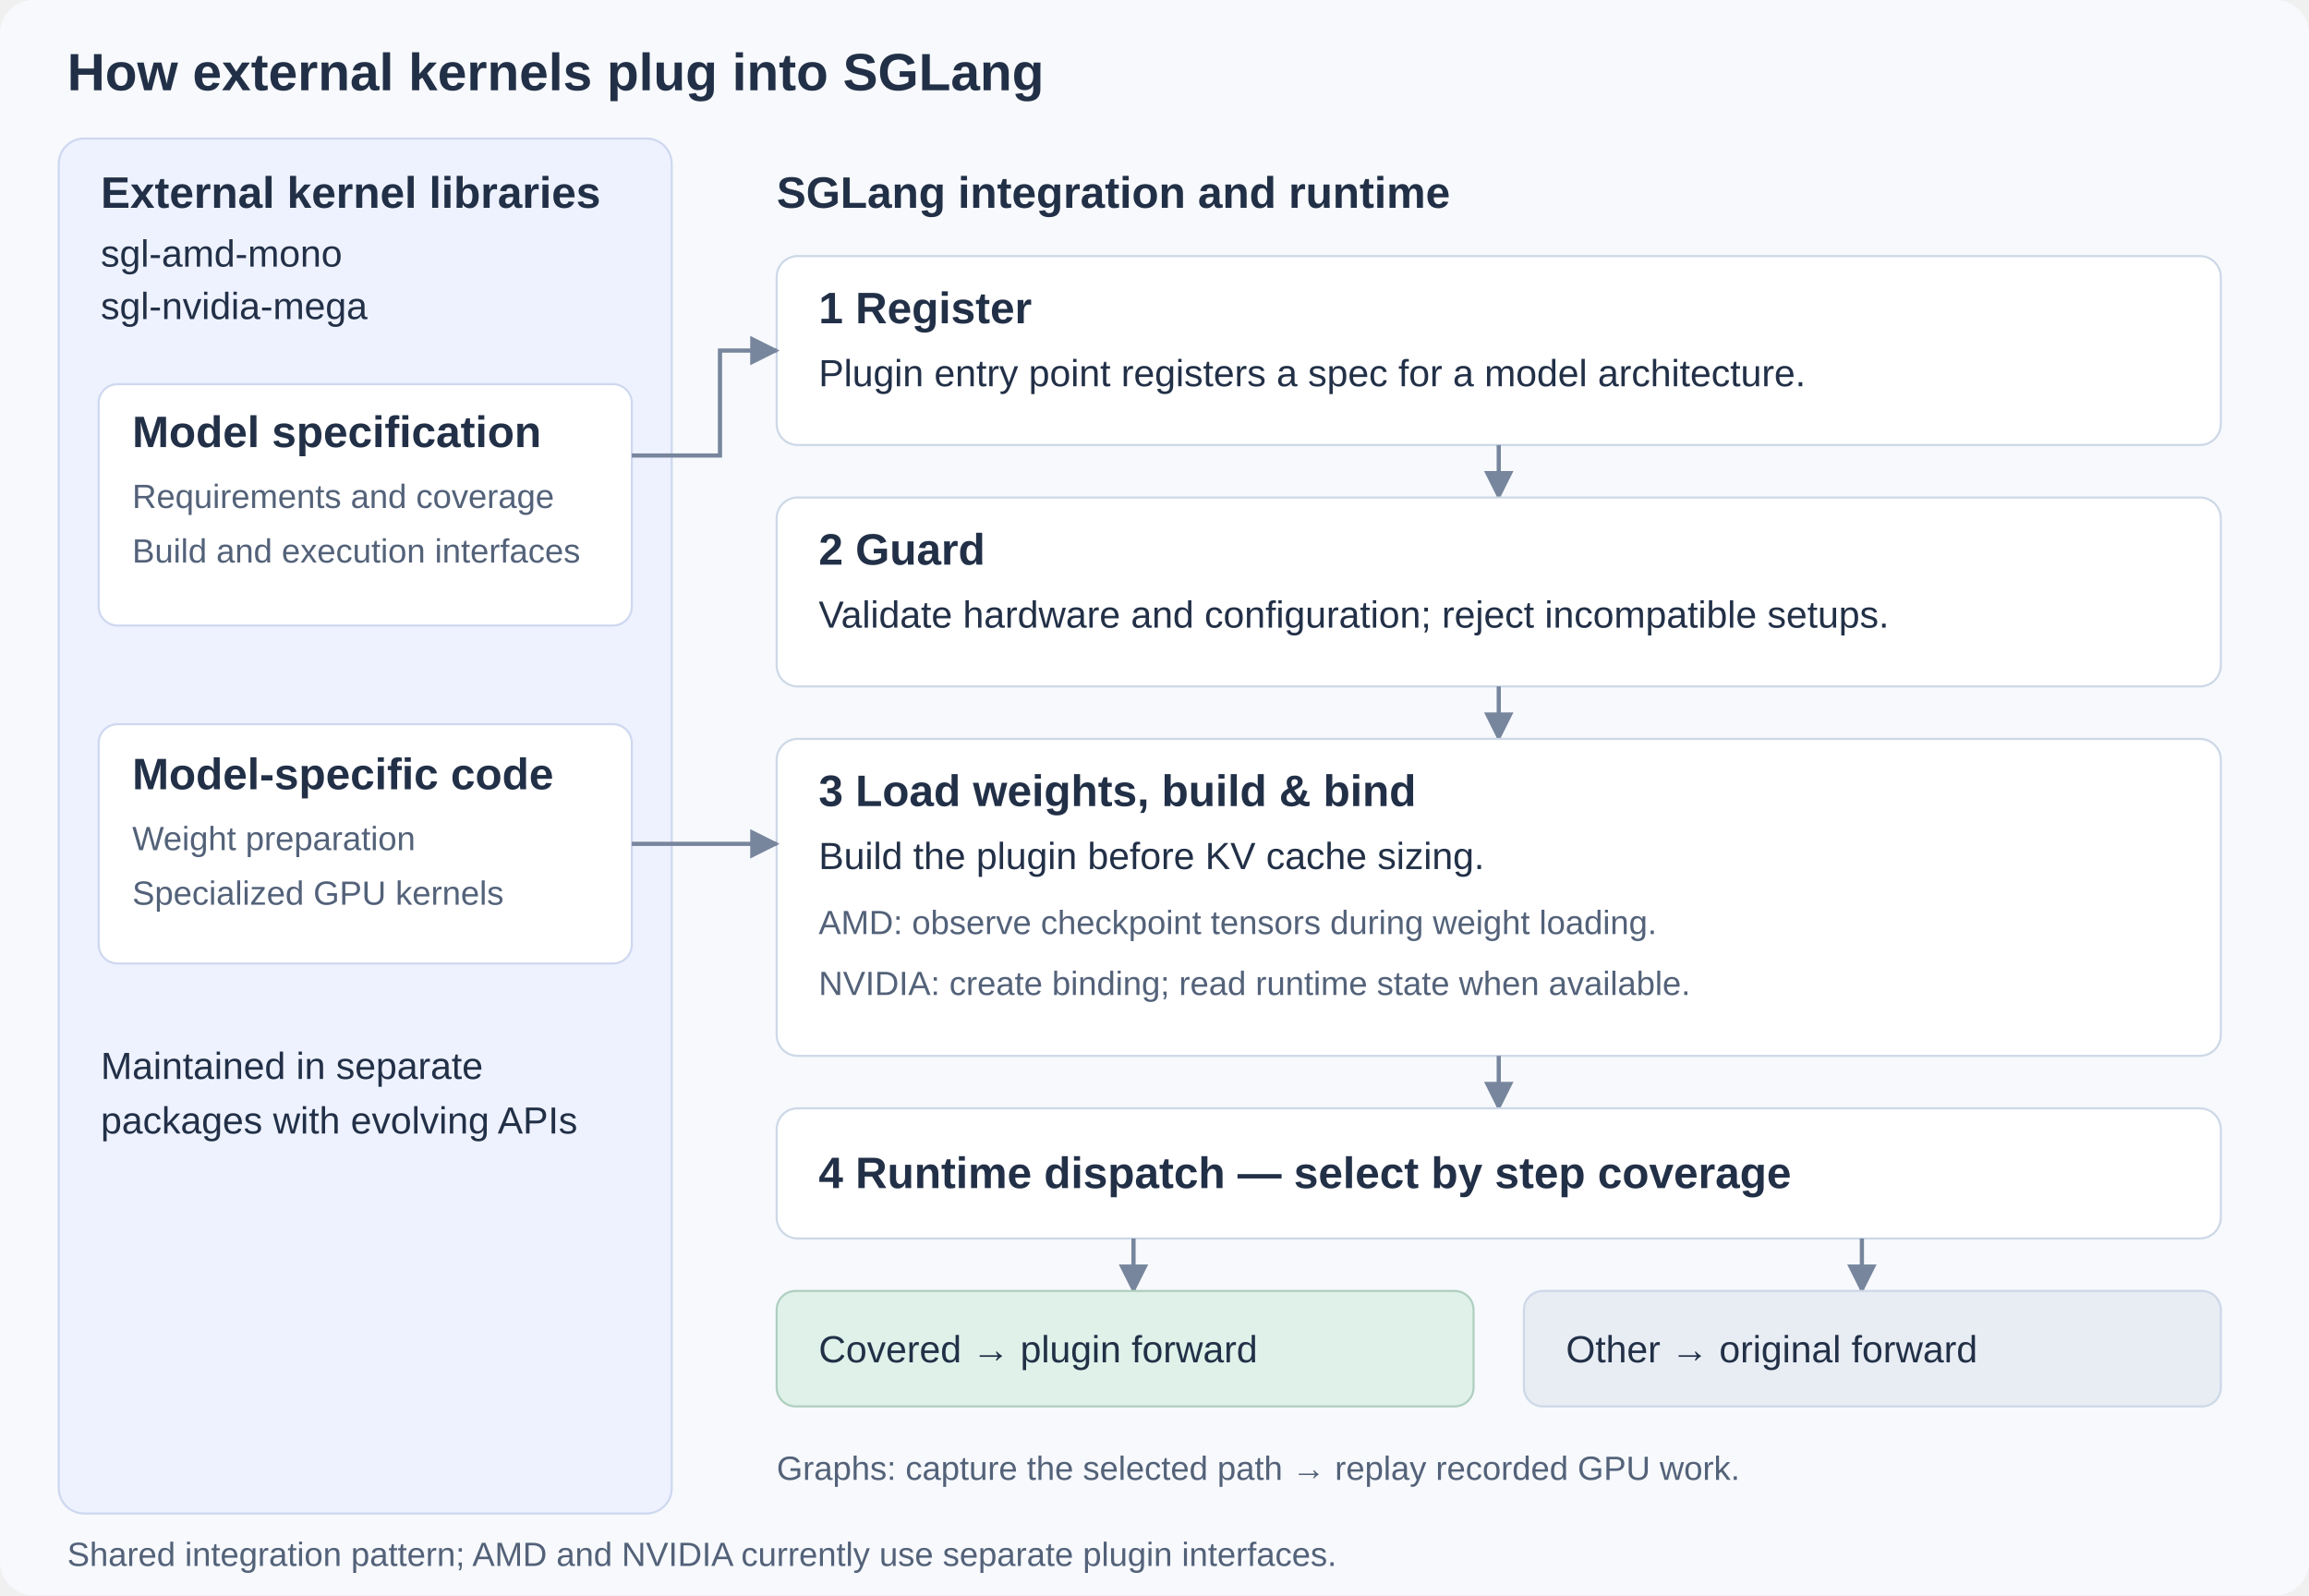
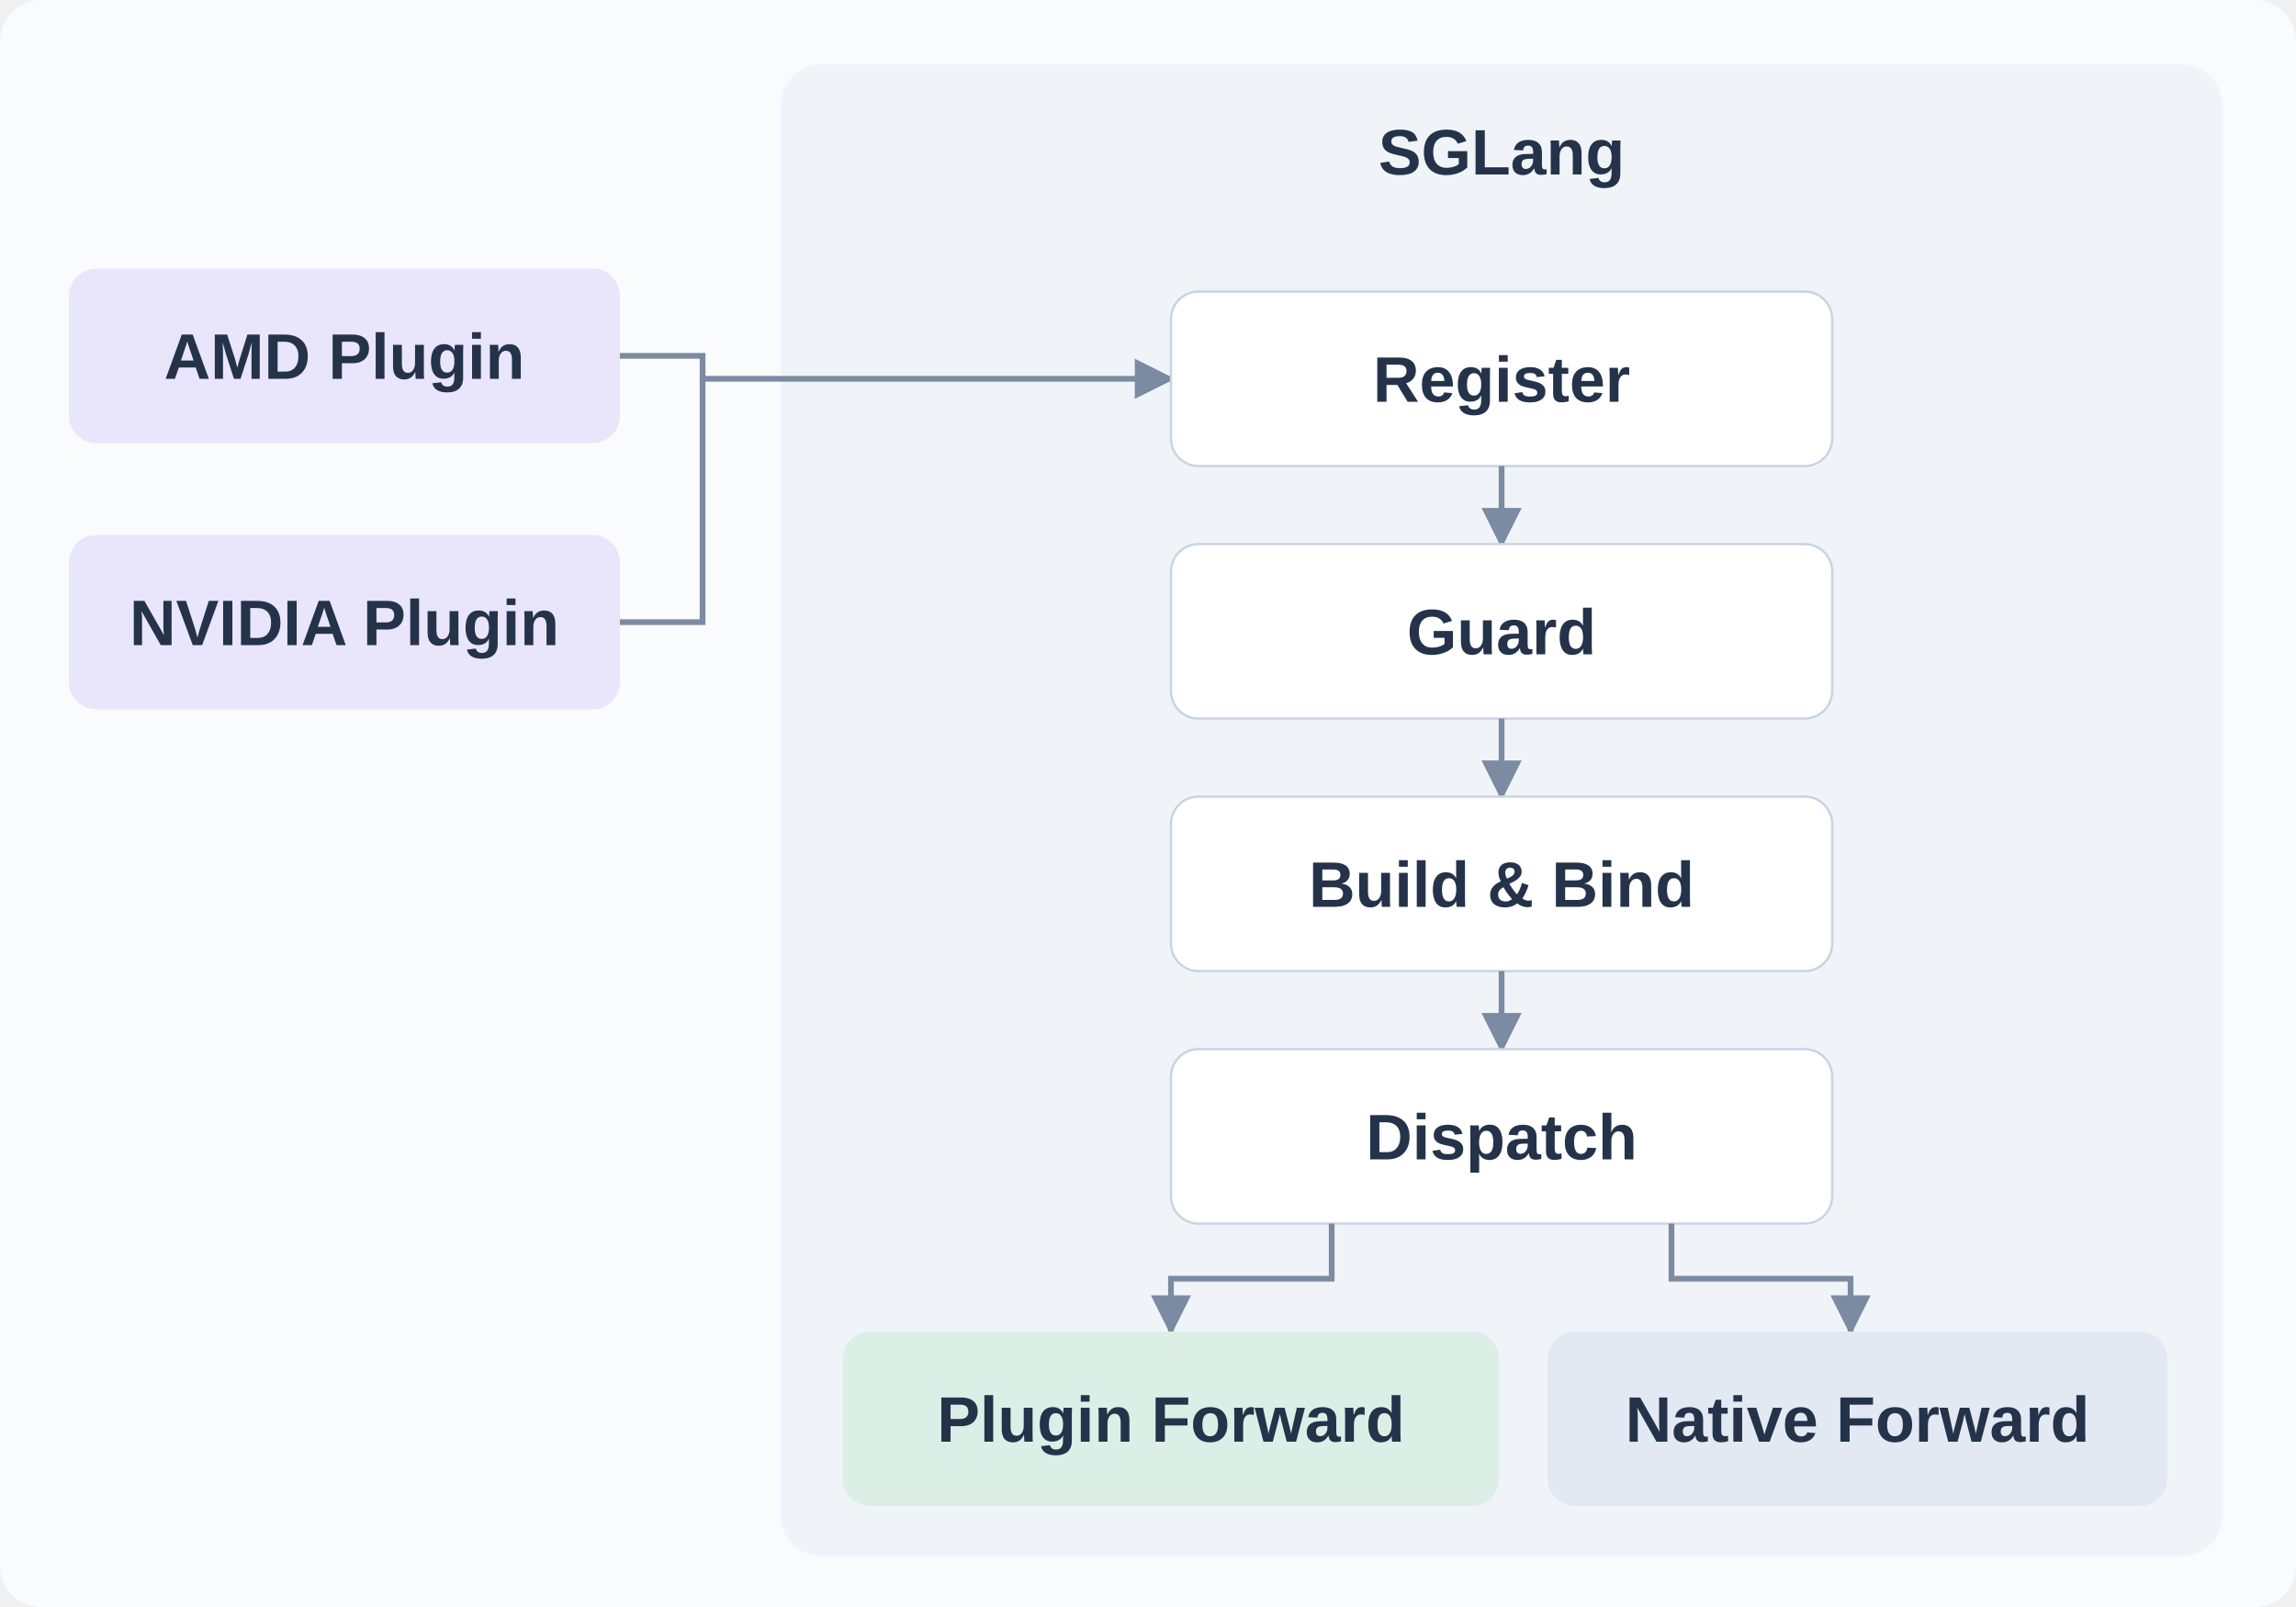
- <svg xmlns="http://www.w3.org/2000/svg" width="1100" height="760" viewBox="0 0 1100 760" role="img" aria-labelledby="title desc">
+ <svg xmlns="http://www.w3.org/2000/svg" width="1000" height="700" viewBox="0 0 1000 700" role="img" aria-labelledby="title desc">
  <defs>
    <marker id="arrow" viewBox="0 0 10 10" refX="9" refY="5" markerWidth="7" markerHeight="7" orient="auto">
-       <path d="M0 0 10 5 0 10" fill="#77869d" />
+       <path d="M0 0 10 5 0 10" fill="#7b8ba1" />
    </marker>
  </defs>
-   <style>text{font-family:Arial,Helvetica,sans-serif;fill:#223047}.title{font-size:25px;font-weight:700}.head{font-size:21px;font-weight:700}.body{font-size:18px}.small{font-size:16px;fill:#536279}.arrow{fill:none;stroke:#77869d;stroke-width:2;marker-end:url(#arrow)}</style>
-   <rect width="1100" height="760" rx="16" fill="#f7f9fc" />
-   <text x="32" y="43" class="title">How external kernels plug into SGLang</text>
-   <rect x="28" y="66" width="292" height="655" rx="12" fill="#eef2ff" stroke="#ced8ef" />
-   <text x="48" y="99" class="head">External kernel libraries</text>
-   <text x="48" y="127" class="body">sgl-amd-mono</text>
-   <text x="48" y="152" class="body">sgl-nvidia-mega</text>
-   <rect x="47" y="183" width="254" height="115" rx="9" fill="white" stroke="#ced8ef" />
-   <text x="63" y="213" class="head">Model specification</text>
-   <text x="63" y="242" class="small">Requirements and coverage</text>
-   <text x="63" y="268" class="small">Build and execution interfaces</text>
-   <rect x="47" y="345" width="254" height="114" rx="9" fill="white" stroke="#ced8ef" />
-   <text x="63" y="376" class="head">Model-specific code</text>
-   <text x="63" y="405" class="small">Weight preparation</text>
-   <text x="63" y="431" class="small">Specialized GPU kernels</text>
-   <text x="48" y="514" class="body">Maintained in separate</text>
-   <text x="48" y="540" class="body">packages with evolving APIs</text>
-   <text x="370" y="99" class="head">SGLang integration and runtime</text>
-   <rect x="370" y="122" width="688" height="90" rx="10" fill="white" stroke="#cdd8e7" />
-   <text x="390" y="154" class="head">1  Register</text>
-   <text x="390" y="184" class="body">Plugin entry point registers a spec for a model architecture.</text>
-   <path d="M301 217 H343 V167 H370" class="arrow" />
-   <path d="M714 212 V237" class="arrow" />
-   <rect x="370" y="237" width="688" height="90" rx="10" fill="white" stroke="#cdd8e7" />
-   <text x="390" y="269" class="head">2  Guard</text>
-   <text x="390" y="299" class="body">Validate hardware and configuration; reject incompatible setups.</text>
-   <path d="M714 327 V352" class="arrow" />
-   <rect x="370" y="352" width="688" height="151" rx="10" fill="white" stroke="#cdd8e7" />
-   <text x="390" y="384" class="head">3  Load weights, build &amp; bind</text>
-   <text x="390" y="414" class="body">Build the plugin before KV cache sizing.</text>
-   <text x="390" y="445" class="small">AMD: observe checkpoint tensors during weight loading.</text>
-   <text x="390" y="474" class="small">NVIDIA: create binding; read runtime state when available.</text>
-   <path d="M301 402 H370" class="arrow" />
-   <path d="M714 503 V528" class="arrow" />
-   <rect x="370" y="528" width="688" height="62" rx="10" fill="white" stroke="#cdd8e7" />
-   <text x="390" y="566" class="head">4  Runtime dispatch — select by step coverage</text>
-   <path d="M540 590 V615" class="arrow" />
-   <path d="M887 590 V615" class="arrow" />
-   <rect x="370" y="615" width="332" height="55" rx="9" fill="#dff1e9" stroke="#afcfc0" />
-   <text x="390" y="649" class="body">Covered → plugin forward</text>
-   <rect x="726" y="615" width="332" height="55" rx="9" fill="#e8edf4" stroke="#cdd8e7" />
-   <text x="746" y="649" class="body">Other → original forward</text>
-   <text x="370" y="705" class="small">Graphs: capture the selected path → replay recorded GPU work.</text>
-   <text x="32" y="746" class="small">Shared integration pattern; AMD and NVIDIA currently use separate plugin interfaces.</text>
+   <style>text{font-family:Arial,Helvetica,sans-serif;fill:#24334a;text-anchor:middle;font-size:28px;font-weight:600}.arrow{fill:none;stroke:#7b8ba1;stroke-width:2.5;marker-end:url(#arrow)}.label{font-size:22px;font-weight:400;fill:#52647d}</style>
+   <rect width="1000" height="700" rx="18" fill="#fafbfd" />
+   <rect x="340" y="28" width="628" height="650" rx="18" fill="#f0f4f9" />
+   <text x="654" y="76" font-size="32">SGLang</text>
+   <rect x="30" y="117" width="240" height="76" rx="12" fill="#e9e5fa" />
+   <text x="150" y="165">AMD Plugin</text>
+   <rect x="30" y="233" width="240" height="76" rx="12" fill="#e9e5fa" />
+   <text x="150" y="281">NVIDIA Plugin</text>
+   <path d="M270 155 H306 V165 H510" class="arrow" />
+   <path d="M270 271 H306 V165" fill="none" stroke="#7b8ba1" stroke-width="2.5" />
+   <rect x="510" y="127" width="288" height="76" rx="12" fill="white" stroke="#c8d3e3" />
+   <text x="654" y="175">Register</text>
+   <path d="M654 203 V237" class="arrow" />
+   <rect x="510" y="237" width="288" height="76" rx="12" fill="white" stroke="#c8d3e3" />
+   <text x="654" y="285">Guard</text>
+   <path d="M654 313 V347" class="arrow" />
+   <rect x="510" y="347" width="288" height="76" rx="12" fill="white" stroke="#c8d3e3" />
+   <text x="654" y="395">Build &amp; Bind</text>
+   <path d="M654 423 V457" class="arrow" />
+   <rect x="510" y="457" width="288" height="76" rx="12" fill="white" stroke="#c8d3e3" />
+   <text x="654" y="505">Dispatch</text>
+   <path d="M580 533 V557 H510 V580" class="arrow" />
+   <path d="M728 533 V557 H806 V580" class="arrow" />
+   <rect x="367" y="580" width="286" height="76" rx="12" fill="#dcefe6" />
+   <text x="510" y="628">Plugin Forward</text>
+   <rect x="674" y="580" width="270" height="76" rx="12" fill="#e3e9f2" />
+   <text x="809" y="628">Native Forward</text>
</svg>
